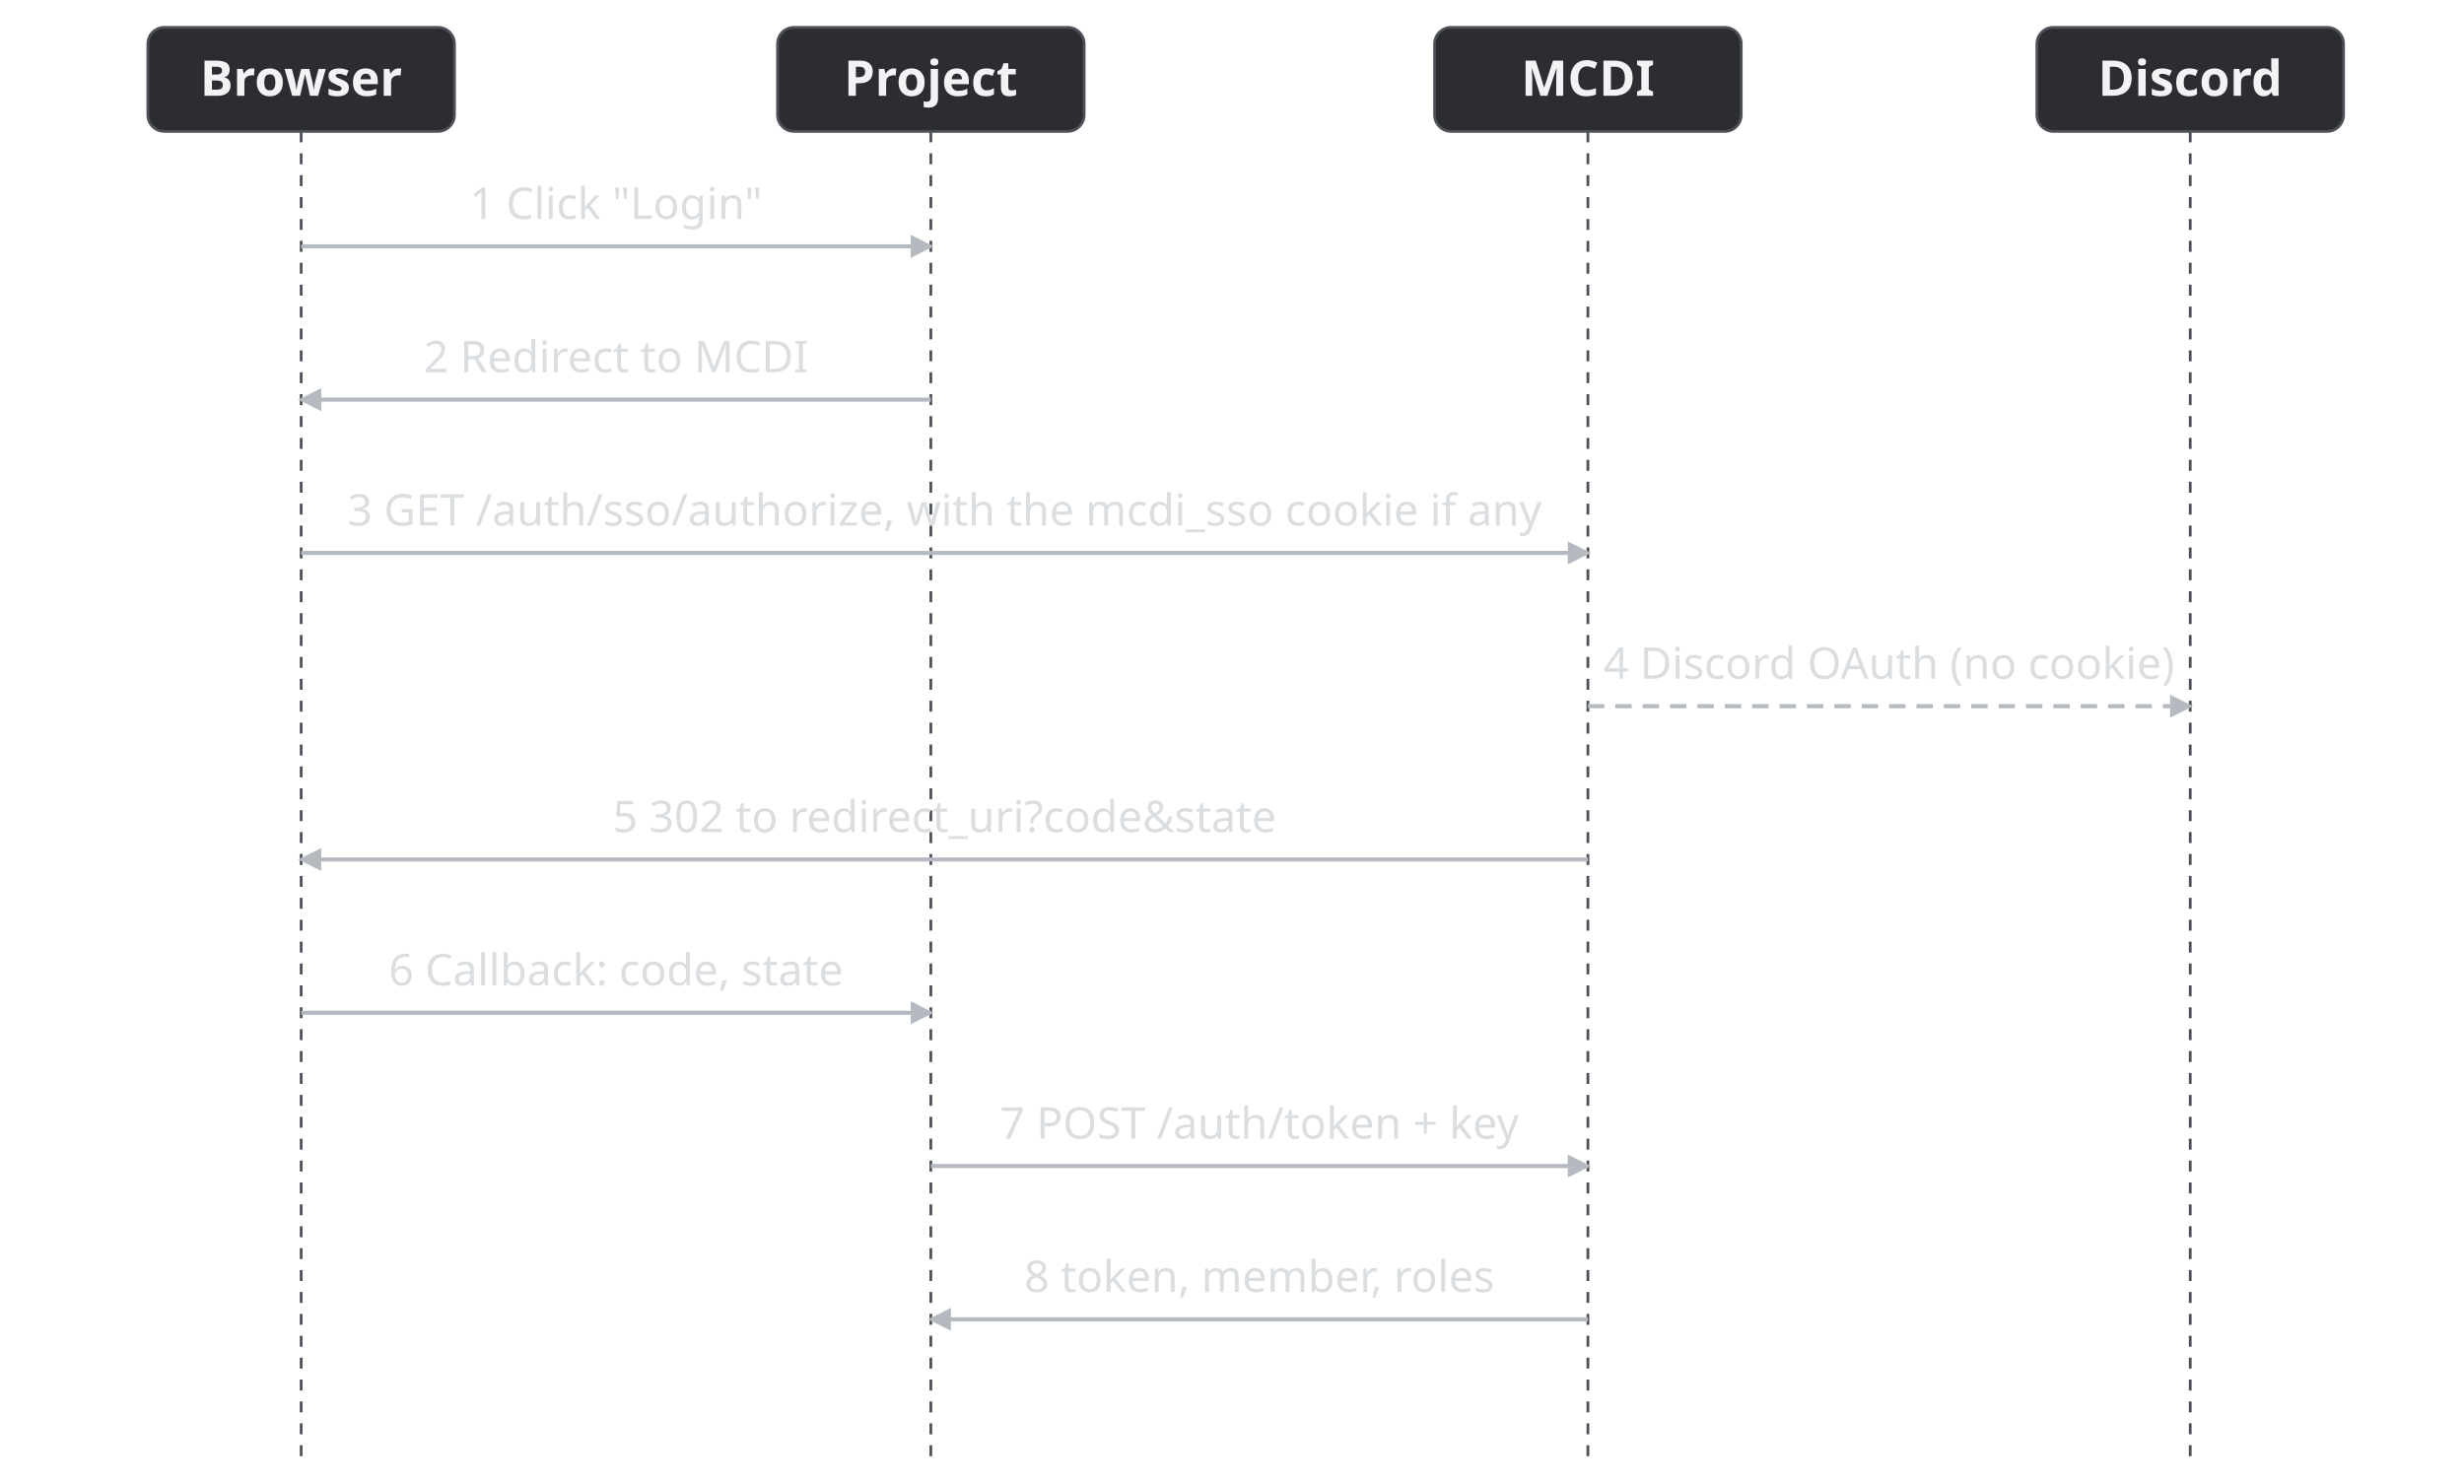
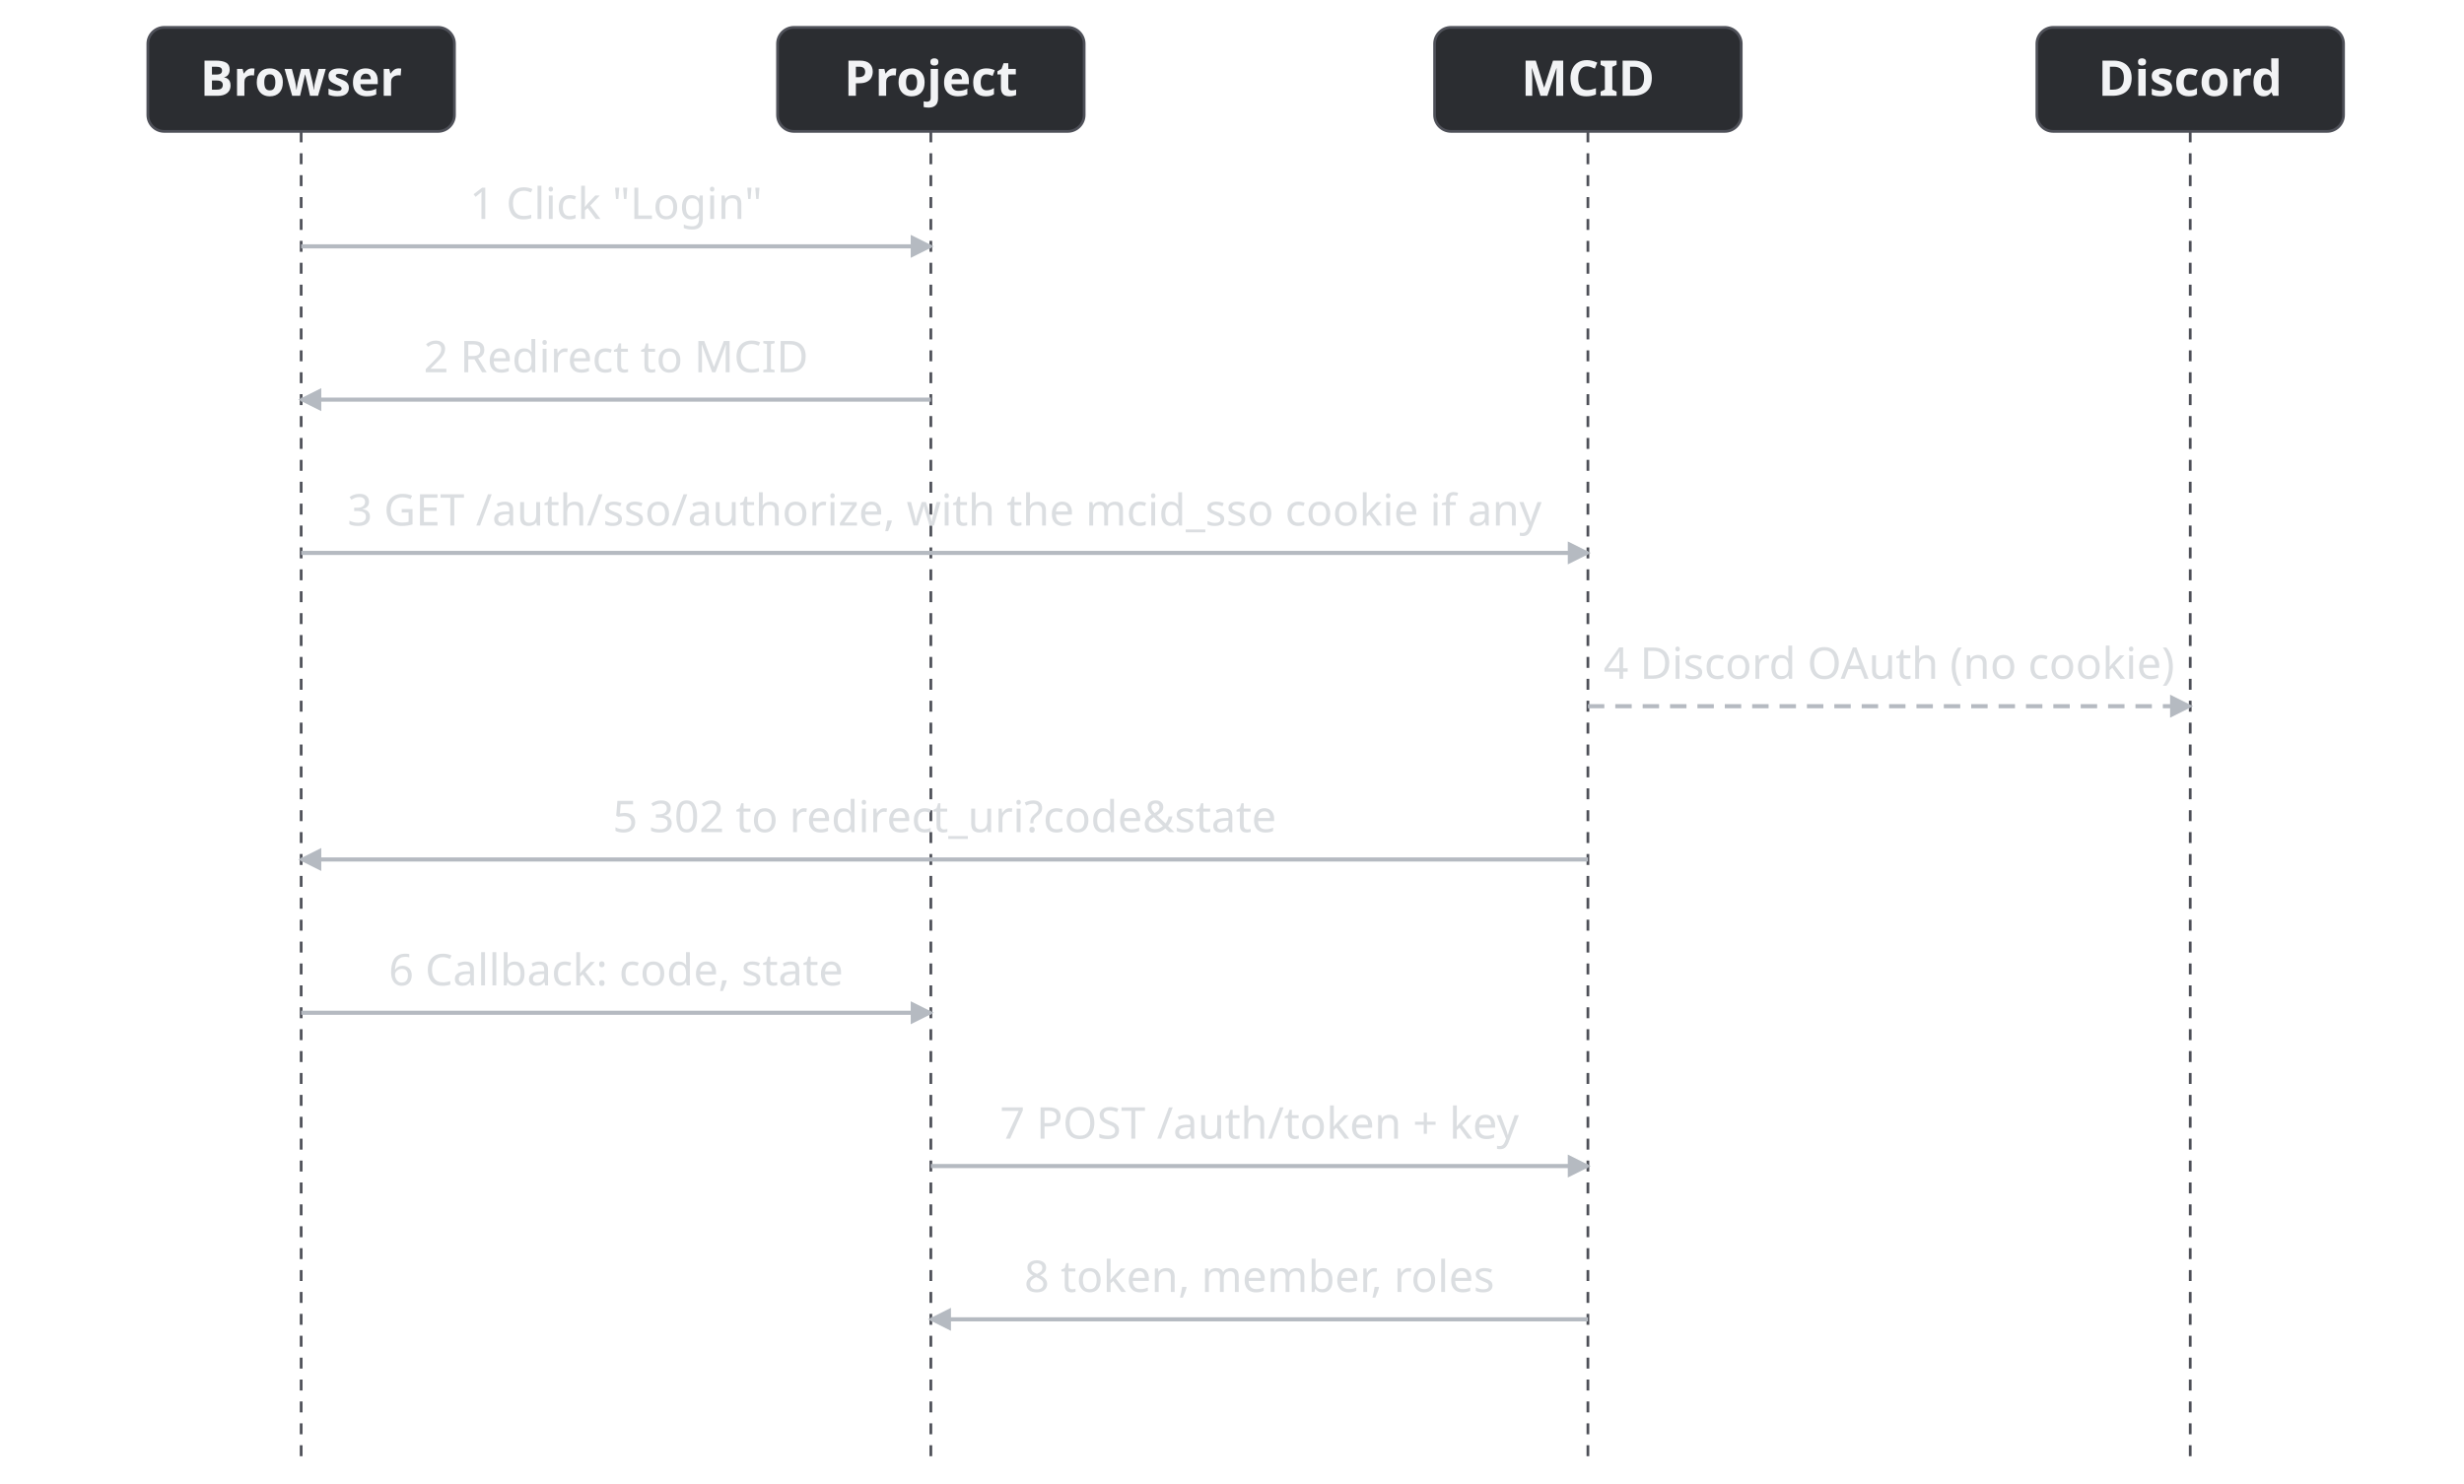
<svg xmlns="http://www.w3.org/2000/svg" viewBox="0 0 900 542" role="img" font-family="ui-sans-serif,system-ui,sans-serif">
  <defs>
    <marker id="a" viewBox="0 0 10 10" refX="8" refY="5" markerWidth="7" markerHeight="7" orient="auto">
      <path d="M1 1L9 5L1 9z" fill="#B5BAC1" />
    </marker>
  </defs>
  <line x1="110" y1="48" x2="110" y2="532" stroke="#4E5058" stroke-dasharray="4 4" />
  <rect x="54" y="10" width="112" height="38" rx="6" fill="#2B2D31" stroke="#4E5058" />
  <text x="110" y="35" text-anchor="middle" font-size="18" font-weight="600" fill="#F2F3F5">Browser</text>
  <line x1="340" y1="48" x2="340" y2="532" stroke="#4E5058" stroke-dasharray="4 4" />
  <rect x="284" y="10" width="112" height="38" rx="6" fill="#2B2D31" stroke="#4E5058" />
  <text x="340" y="35" text-anchor="middle" font-size="18" font-weight="600" fill="#F2F3F5">Project</text>
  <line x1="580" y1="48" x2="580" y2="532" stroke="#4E5058" stroke-dasharray="4 4" />
  <rect x="524" y="10" width="112" height="38" rx="6" fill="#2B2D31" stroke="#4E5058" />
-   <text x="580" y="35" text-anchor="middle" font-size="18" font-weight="600" fill="#F2F3F5">MCDI</text>
+   <text x="580" y="35" text-anchor="middle" font-size="18" font-weight="600" fill="#F2F3F5">MCID</text>
  <line x1="800" y1="48" x2="800" y2="532" stroke="#4E5058" stroke-dasharray="4 4" />
  <rect x="744" y="10" width="112" height="38" rx="6" fill="#2B2D31" stroke="#4E5058" />
  <text x="800" y="35" text-anchor="middle" font-size="18" font-weight="600" fill="#F2F3F5">Discord</text>
  <line x1="110" y1="90" x2="340" y2="90" stroke="#B5BAC1" stroke-width="1.5" marker-end="url(#a)" />
  <text x="225.0" y="80" text-anchor="middle" font-size="16" fill="#DBDEE1">1  Click "Login"</text>
  <line x1="340" y1="146" x2="110" y2="146" stroke="#B5BAC1" stroke-width="1.5" marker-end="url(#a)" />
-   <text x="225.0" y="136" text-anchor="middle" font-size="16" fill="#DBDEE1">2  Redirect to MCDI</text>
+   <text x="225.0" y="136" text-anchor="middle" font-size="16" fill="#DBDEE1">2  Redirect to MCID</text>
  <line x1="110" y1="202" x2="580" y2="202" stroke="#B5BAC1" stroke-width="1.5" marker-end="url(#a)" />
-   <text x="345.0" y="192" text-anchor="middle" font-size="16" fill="#DBDEE1">3  GET /auth/sso/authorize, with the mcdi_sso cookie if any</text>
+   <text x="345.0" y="192" text-anchor="middle" font-size="16" fill="#DBDEE1">3  GET /auth/sso/authorize, with the mcid_sso cookie if any</text>
  <line x1="580" y1="258" x2="800" y2="258" stroke="#B5BAC1" stroke-width="1.5" stroke-dasharray="6 4" marker-end="url(#a)" />
  <text x="690.0" y="248" text-anchor="middle" font-size="16" fill="#DBDEE1">4  Discord OAuth (no cookie)</text>
  <line x1="580" y1="314" x2="110" y2="314" stroke="#B5BAC1" stroke-width="1.5" marker-end="url(#a)" />
  <text x="345.0" y="304" text-anchor="middle" font-size="16" fill="#DBDEE1">5  302 to redirect_uri?code&amp;state</text>
  <line x1="110" y1="370" x2="340" y2="370" stroke="#B5BAC1" stroke-width="1.5" marker-end="url(#a)" />
  <text x="225.0" y="360" text-anchor="middle" font-size="16" fill="#DBDEE1">6  Callback: code, state</text>
  <line x1="340" y1="426" x2="580" y2="426" stroke="#B5BAC1" stroke-width="1.5" marker-end="url(#a)" />
  <text x="460.0" y="416" text-anchor="middle" font-size="16" fill="#DBDEE1">7  POST /auth/token + key</text>
  <line x1="580" y1="482" x2="340" y2="482" stroke="#B5BAC1" stroke-width="1.5" marker-end="url(#a)" />
  <text x="460.0" y="472" text-anchor="middle" font-size="16" fill="#DBDEE1">8  token, member, roles</text>
</svg>
